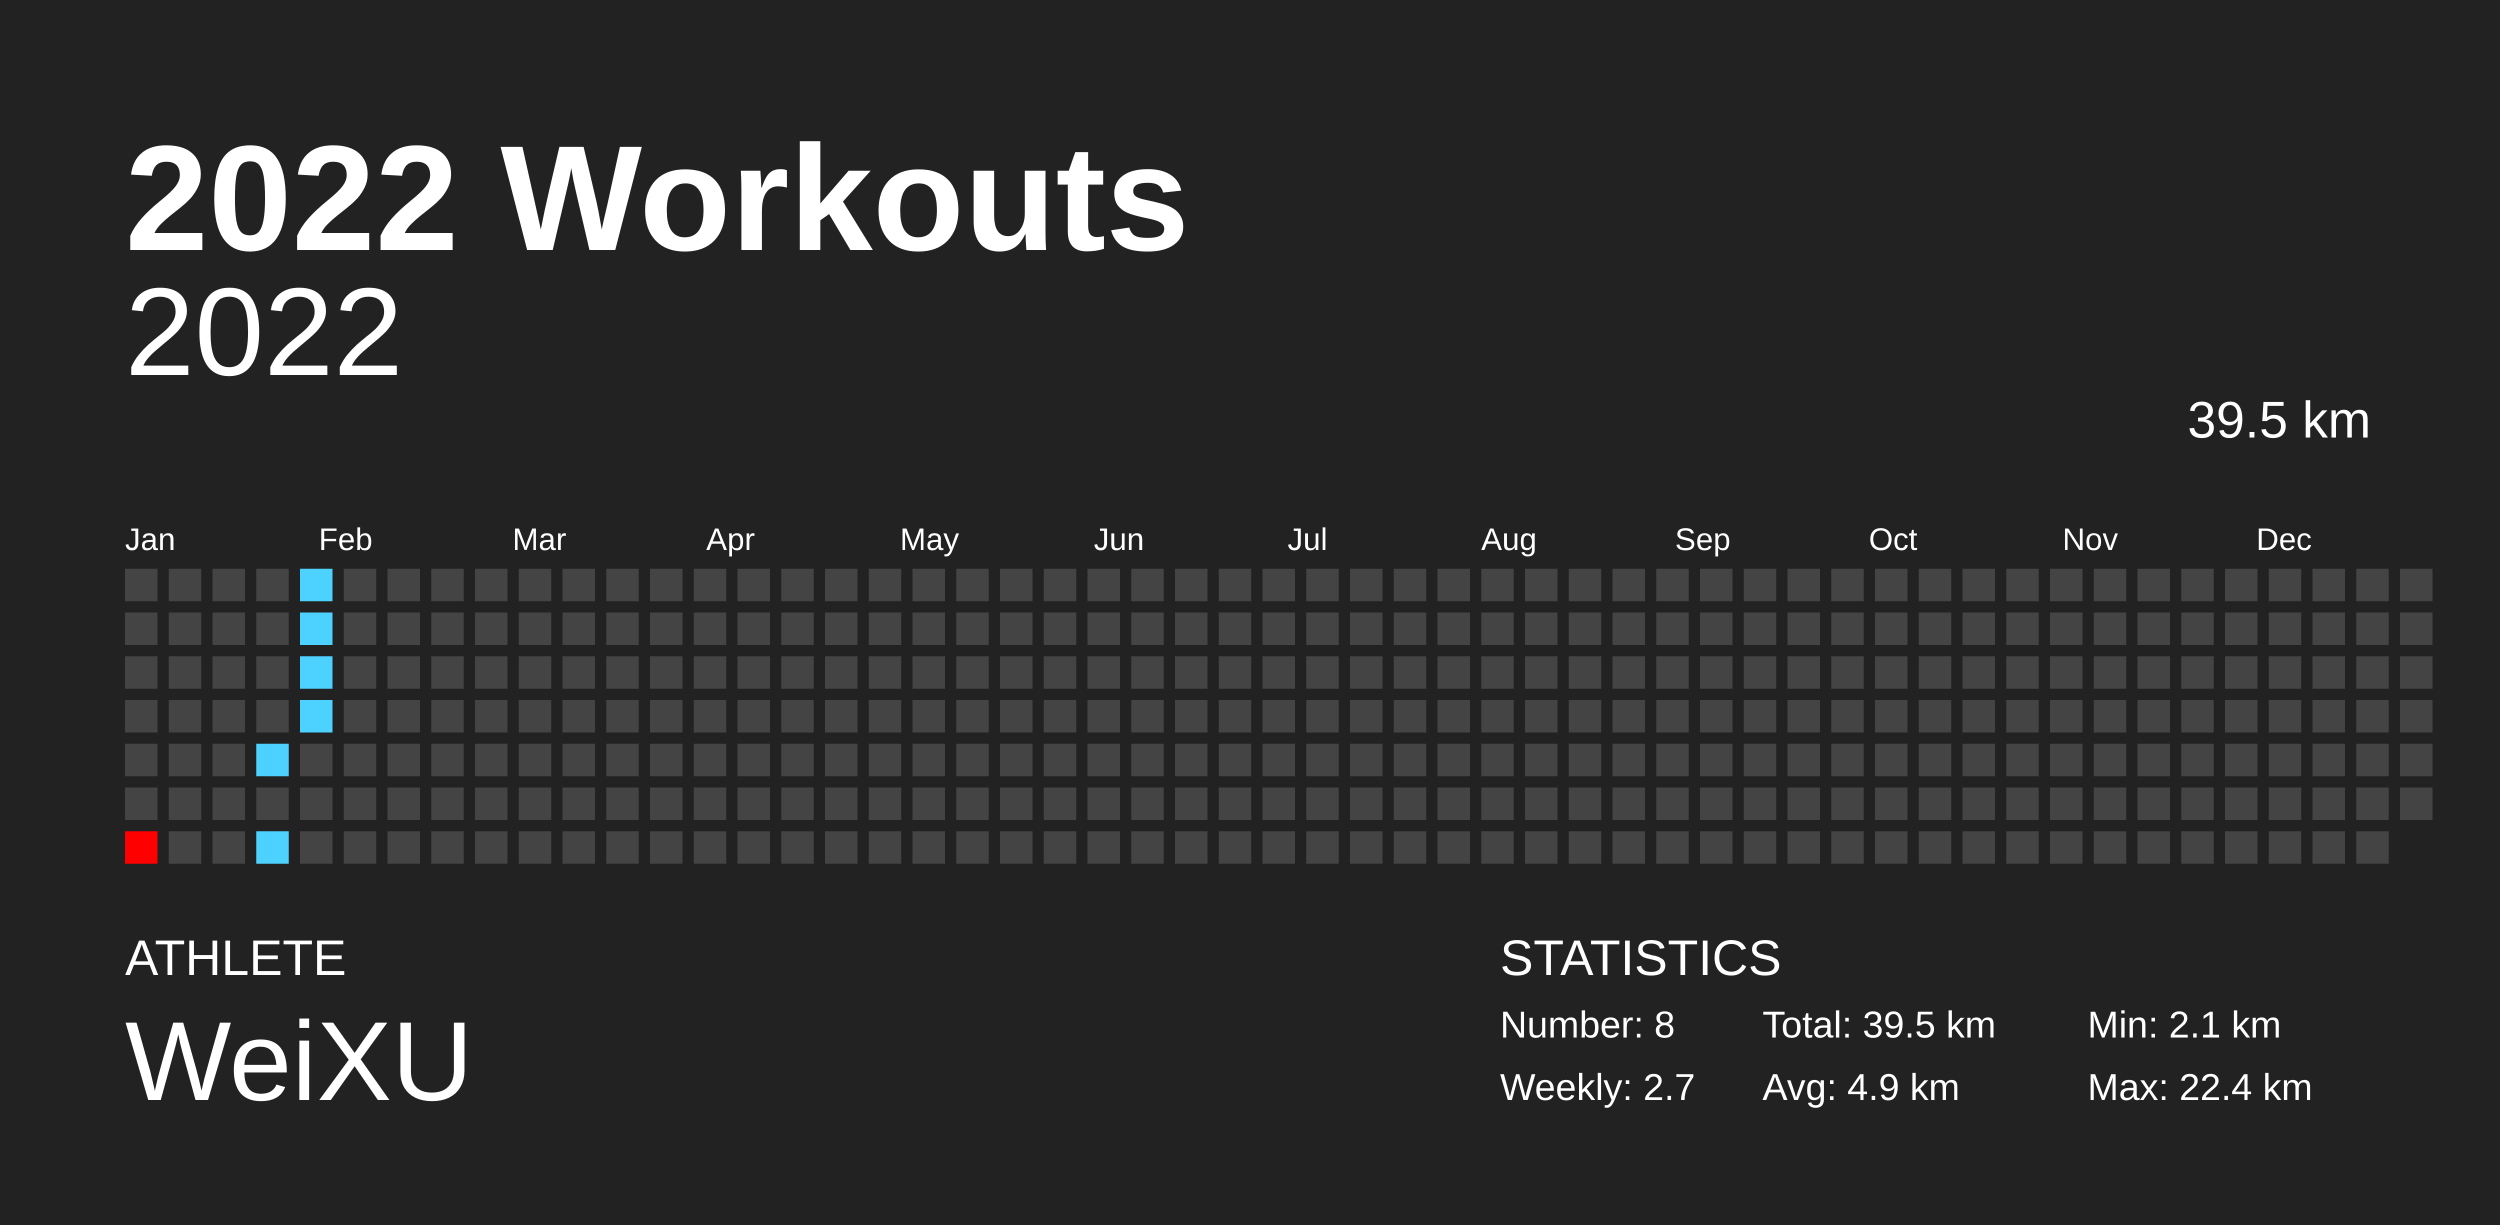
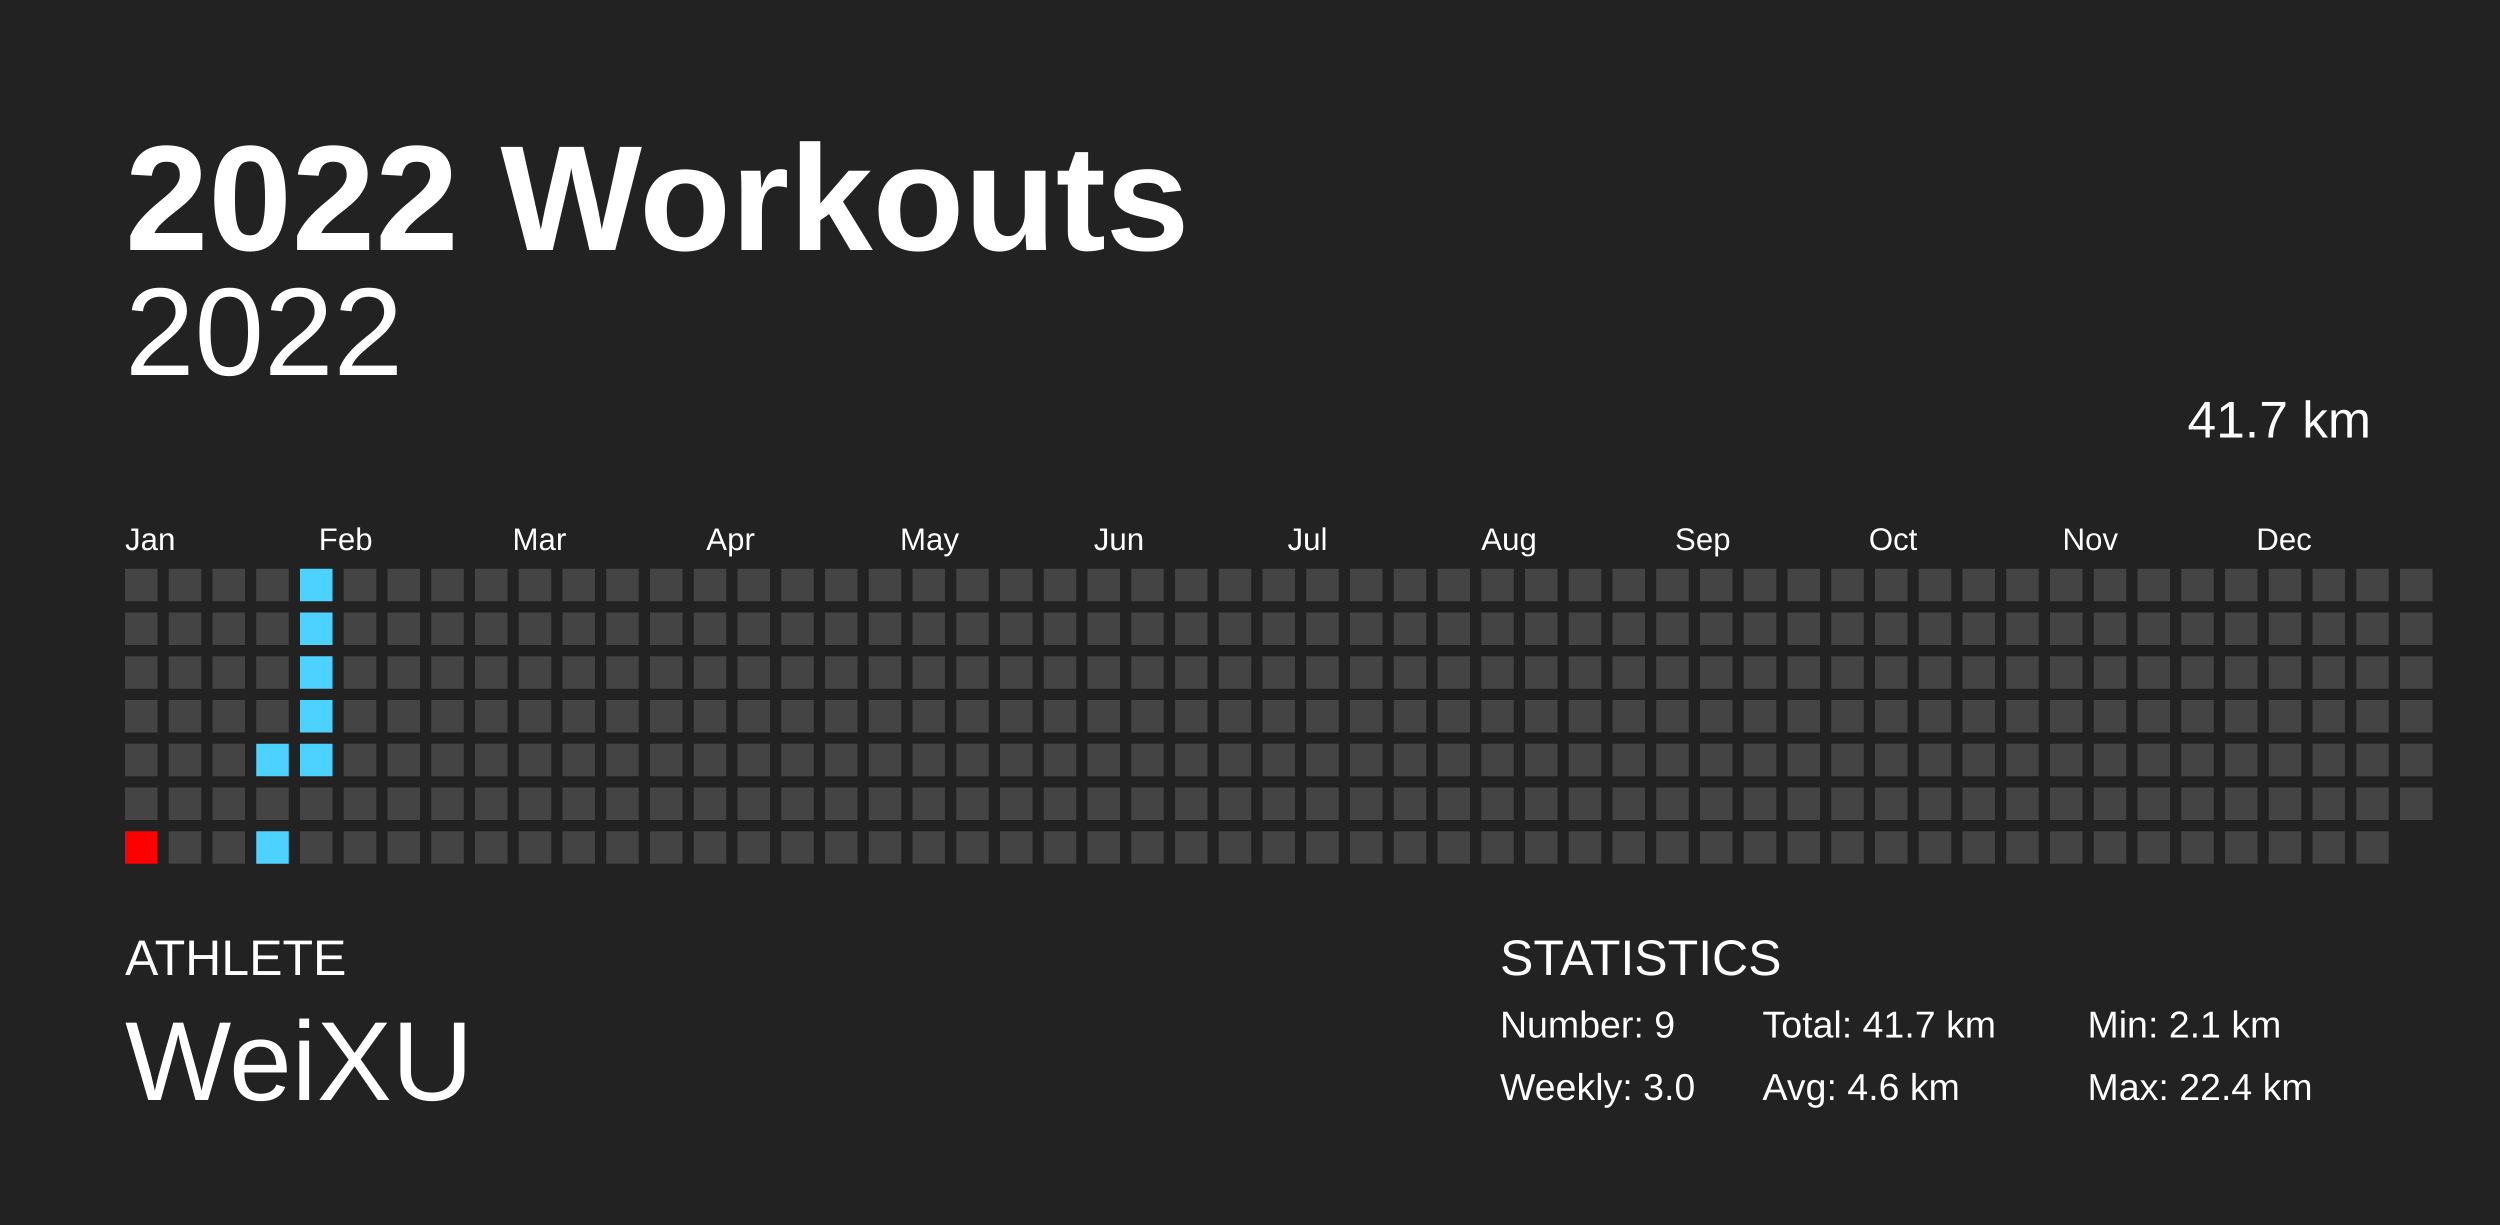
<svg xmlns="http://www.w3.org/2000/svg" baseProfile="full" height="98mm" version="1.1" viewBox="0,0,200,98" width="200mm">
  <defs />
  <rect fill="#222222" height="98" width="200" x="0" y="0" />
  <text fill="#FFFFFF" style="font-size:12px; font-family:Arial; font-weight:bold;" x="10" y="20">2022 Workouts</text>
  <text fill="#FFFFFF" style="font-size:4px; font-family:Arial" x="10" y="78">ATHLETE</text>
  <text fill="#FFFFFF" style="font-size:9px; font-family:Arial" x="10" y="88">WeiXU</text>
  <text fill="#FFFFFF" style="font-size:4px; font-family:Arial" x="120" y="78">STATISTICS</text>
-   <text fill="#FFFFFF" style="font-size:3px; font-family:Arial" x="120" y="83">Number: 8</text>
-   <text fill="#FFFFFF" style="font-size:3px; font-family:Arial" x="120" y="88">Weekly: 2.7</text>
-   <text fill="#FFFFFF" style="font-size:3px; font-family:Arial" x="141" y="83">Total: 39.5 km</text>
-   <text fill="#FFFFFF" style="font-size:3px; font-family:Arial" x="141" y="88">Avg: 4.9 km</text>
+   <text fill="#FFFFFF" style="font-size:3px; font-family:Arial" x="120" y="83">Number: 9</text>
+   <text fill="#FFFFFF" style="font-size:3px; font-family:Arial" x="120" y="88">Weekly: 3.0</text>
+   <text fill="#FFFFFF" style="font-size:3px; font-family:Arial" x="141" y="83">Total: 41.7 km</text>
+   <text fill="#FFFFFF" style="font-size:3px; font-family:Arial" x="141" y="88">Avg: 4.6 km</text>
  <text fill="#FFFFFF" style="font-size:3px; font-family:Arial" x="167" y="83">Min: 2.1 km</text>
  <text fill="#FFFFFF" style="font-size:3px; font-family:Arial" x="167" y="88">Max: 22.4 km</text>
  <text alignment-baseline="hanging" fill="#FFFFFF" style="font-size:10.0px; font-family:Arial;" x="10" y="30">2022</text>
-   <text alignment-baseline="hanging" fill="#FFFFFF" style="font-size:4.125px; font-family:Arial;" x="175" y="35">39.5 km</text>
+   <text alignment-baseline="hanging" fill="#FFFFFF" style="font-size:4.125px; font-family:Arial;" x="175" y="35">41.7 km</text>
  <text fill="#FFFFFF" style="font-size:2.5px; font-family:Arial" x="10.0" y="44">Jan</text>
  <text fill="#FFFFFF" style="font-size:2.5px; font-family:Arial" x="25.5" y="44">Feb</text>
  <text fill="#FFFFFF" style="font-size:2.5px; font-family:Arial" x="41.0" y="44">Mar</text>
  <text fill="#FFFFFF" style="font-size:2.5px; font-family:Arial" x="56.5" y="44">Apr</text>
  <text fill="#FFFFFF" style="font-size:2.5px; font-family:Arial" x="72.0" y="44">May</text>
  <text fill="#FFFFFF" style="font-size:2.5px; font-family:Arial" x="87.5" y="44">Jun</text>
  <text fill="#FFFFFF" style="font-size:2.5px; font-family:Arial" x="103.0" y="44">Jul</text>
  <text fill="#FFFFFF" style="font-size:2.5px; font-family:Arial" x="118.5" y="44">Aug</text>
  <text fill="#FFFFFF" style="font-size:2.5px; font-family:Arial" x="134.0" y="44">Sep</text>
  <text fill="#FFFFFF" style="font-size:2.5px; font-family:Arial" x="149.5" y="44">Oct</text>
  <text fill="#FFFFFF" style="font-size:2.5px; font-family:Arial" x="165.0" y="44">Nov</text>
  <text fill="#FFFFFF" style="font-size:2.5px; font-family:Arial" x="180.5" y="44">Dec</text>
  <rect fill="#444444" height="2.6" width="2.6" x="10.0" y="45.5" />
  <rect fill="#444444" height="2.6" width="2.6" x="10.0" y="49.0" />
  <rect fill="#444444" height="2.6" width="2.6" x="10.0" y="52.5" />
  <rect fill="#444444" height="2.6" width="2.6" x="10.0" y="56.0" />
  <rect fill="#444444" height="2.6" width="2.6" x="10.0" y="59.5" />
  <rect fill="#444444" height="2.6" width="2.6" x="10.0" y="63.0" />
  <rect fill="red" height="2.6" width="2.6" x="10.0" y="66.5" />
  <rect fill="#444444" height="2.6" width="2.6" x="13.5" y="45.5" />
  <rect fill="#444444" height="2.6" width="2.6" x="13.5" y="49.0" />
  <rect fill="#444444" height="2.6" width="2.6" x="13.5" y="52.5" />
  <rect fill="#444444" height="2.6" width="2.6" x="13.5" y="56.0" />
  <rect fill="#444444" height="2.6" width="2.6" x="13.5" y="59.5" />
  <rect fill="#444444" height="2.6" width="2.6" x="13.5" y="63.0" />
  <rect fill="#444444" height="2.6" width="2.6" x="13.5" y="66.5" />
  <rect fill="#444444" height="2.6" width="2.6" x="17.0" y="45.5" />
  <rect fill="#444444" height="2.6" width="2.6" x="17.0" y="49.0" />
  <rect fill="#444444" height="2.6" width="2.6" x="17.0" y="52.5" />
  <rect fill="#444444" height="2.6" width="2.6" x="17.0" y="56.0" />
  <rect fill="#444444" height="2.6" width="2.6" x="17.0" y="59.5" />
  <rect fill="#444444" height="2.6" width="2.6" x="17.0" y="63.0" />
  <rect fill="#444444" height="2.6" width="2.6" x="17.0" y="66.5" />
  <rect fill="#444444" height="2.6" width="2.6" x="20.5" y="45.5" />
  <rect fill="#444444" height="2.6" width="2.6" x="20.5" y="49.0" />
  <rect fill="#444444" height="2.6" width="2.6" x="20.5" y="52.5" />
  <rect fill="#444444" height="2.6" width="2.6" x="20.5" y="56.0" />
  <rect fill="#4dd2ff" height="2.6" width="2.6" x="20.5" y="59.5" />
  <rect fill="#444444" height="2.6" width="2.6" x="20.5" y="63.0" />
  <rect fill="#4dd2ff" height="2.6" width="2.6" x="20.5" y="66.5" />
  <rect fill="#4dd2ff" height="2.6" width="2.6" x="24.0" y="45.5" />
  <rect fill="#4dd2ff" height="2.6" width="2.6" x="24.0" y="49.0" />
  <rect fill="#4dd2ff" height="2.6" width="2.6" x="24.0" y="52.5" />
  <rect fill="#4dd2ff" height="2.6" width="2.6" x="24.0" y="56.0" />
-   <rect fill="#444444" height="2.6" width="2.6" x="24.0" y="59.5" />
+   <rect fill="#4dd2ff" height="2.6" width="2.6" x="24.0" y="59.5" />
  <rect fill="#444444" height="2.6" width="2.6" x="24.0" y="63.0" />
  <rect fill="#444444" height="2.6" width="2.6" x="24.0" y="66.5" />
  <rect fill="#444444" height="2.6" width="2.6" x="27.5" y="45.5" />
  <rect fill="#444444" height="2.6" width="2.6" x="27.5" y="49.0" />
  <rect fill="#444444" height="2.6" width="2.6" x="27.5" y="52.5" />
  <rect fill="#444444" height="2.6" width="2.6" x="27.5" y="56.0" />
  <rect fill="#444444" height="2.6" width="2.6" x="27.5" y="59.5" />
  <rect fill="#444444" height="2.6" width="2.6" x="27.5" y="63.0" />
  <rect fill="#444444" height="2.6" width="2.6" x="27.5" y="66.5" />
  <rect fill="#444444" height="2.6" width="2.6" x="31.0" y="45.5" />
  <rect fill="#444444" height="2.6" width="2.6" x="31.0" y="49.0" />
  <rect fill="#444444" height="2.6" width="2.6" x="31.0" y="52.5" />
  <rect fill="#444444" height="2.6" width="2.6" x="31.0" y="56.0" />
  <rect fill="#444444" height="2.6" width="2.6" x="31.0" y="59.5" />
  <rect fill="#444444" height="2.6" width="2.6" x="31.0" y="63.0" />
  <rect fill="#444444" height="2.6" width="2.6" x="31.0" y="66.5" />
  <rect fill="#444444" height="2.6" width="2.6" x="34.5" y="45.5" />
  <rect fill="#444444" height="2.6" width="2.6" x="34.5" y="49.0" />
  <rect fill="#444444" height="2.6" width="2.6" x="34.5" y="52.5" />
  <rect fill="#444444" height="2.6" width="2.6" x="34.5" y="56.0" />
  <rect fill="#444444" height="2.6" width="2.6" x="34.5" y="59.5" />
  <rect fill="#444444" height="2.6" width="2.6" x="34.5" y="63.0" />
  <rect fill="#444444" height="2.6" width="2.6" x="34.5" y="66.5" />
  <rect fill="#444444" height="2.6" width="2.6" x="38.0" y="45.5" />
  <rect fill="#444444" height="2.6" width="2.6" x="38.0" y="49.0" />
  <rect fill="#444444" height="2.6" width="2.6" x="38.0" y="52.5" />
  <rect fill="#444444" height="2.6" width="2.6" x="38.0" y="56.0" />
  <rect fill="#444444" height="2.6" width="2.6" x="38.0" y="59.5" />
  <rect fill="#444444" height="2.6" width="2.6" x="38.0" y="63.0" />
  <rect fill="#444444" height="2.6" width="2.6" x="38.0" y="66.5" />
  <rect fill="#444444" height="2.6" width="2.6" x="41.5" y="45.5" />
  <rect fill="#444444" height="2.6" width="2.6" x="41.5" y="49.0" />
  <rect fill="#444444" height="2.6" width="2.6" x="41.5" y="52.5" />
  <rect fill="#444444" height="2.6" width="2.6" x="41.5" y="56.0" />
  <rect fill="#444444" height="2.6" width="2.6" x="41.5" y="59.5" />
  <rect fill="#444444" height="2.6" width="2.6" x="41.5" y="63.0" />
  <rect fill="#444444" height="2.6" width="2.6" x="41.5" y="66.5" />
  <rect fill="#444444" height="2.6" width="2.6" x="45.0" y="45.5" />
  <rect fill="#444444" height="2.6" width="2.6" x="45.0" y="49.0" />
  <rect fill="#444444" height="2.6" width="2.6" x="45.0" y="52.5" />
  <rect fill="#444444" height="2.6" width="2.6" x="45.0" y="56.0" />
  <rect fill="#444444" height="2.6" width="2.6" x="45.0" y="59.5" />
  <rect fill="#444444" height="2.6" width="2.6" x="45.0" y="63.0" />
  <rect fill="#444444" height="2.6" width="2.6" x="45.0" y="66.5" />
  <rect fill="#444444" height="2.6" width="2.6" x="48.5" y="45.5" />
  <rect fill="#444444" height="2.6" width="2.6" x="48.5" y="49.0" />
  <rect fill="#444444" height="2.6" width="2.6" x="48.5" y="52.5" />
  <rect fill="#444444" height="2.6" width="2.6" x="48.5" y="56.0" />
  <rect fill="#444444" height="2.6" width="2.6" x="48.5" y="59.5" />
  <rect fill="#444444" height="2.6" width="2.6" x="48.5" y="63.0" />
  <rect fill="#444444" height="2.6" width="2.6" x="48.5" y="66.5" />
  <rect fill="#444444" height="2.6" width="2.6" x="52.0" y="45.5" />
  <rect fill="#444444" height="2.6" width="2.6" x="52.0" y="49.0" />
  <rect fill="#444444" height="2.6" width="2.6" x="52.0" y="52.5" />
  <rect fill="#444444" height="2.6" width="2.6" x="52.0" y="56.0" />
  <rect fill="#444444" height="2.6" width="2.6" x="52.0" y="59.5" />
  <rect fill="#444444" height="2.6" width="2.6" x="52.0" y="63.0" />
  <rect fill="#444444" height="2.6" width="2.6" x="52.0" y="66.5" />
  <rect fill="#444444" height="2.6" width="2.6" x="55.5" y="45.5" />
  <rect fill="#444444" height="2.6" width="2.6" x="55.5" y="49.0" />
  <rect fill="#444444" height="2.6" width="2.6" x="55.5" y="52.5" />
  <rect fill="#444444" height="2.6" width="2.6" x="55.5" y="56.0" />
  <rect fill="#444444" height="2.6" width="2.6" x="55.5" y="59.5" />
  <rect fill="#444444" height="2.6" width="2.6" x="55.5" y="63.0" />
  <rect fill="#444444" height="2.6" width="2.6" x="55.5" y="66.5" />
  <rect fill="#444444" height="2.6" width="2.6" x="59.0" y="45.5" />
  <rect fill="#444444" height="2.6" width="2.6" x="59.0" y="49.0" />
  <rect fill="#444444" height="2.6" width="2.6" x="59.0" y="52.5" />
  <rect fill="#444444" height="2.6" width="2.6" x="59.0" y="56.0" />
  <rect fill="#444444" height="2.6" width="2.6" x="59.0" y="59.5" />
  <rect fill="#444444" height="2.6" width="2.6" x="59.0" y="63.0" />
  <rect fill="#444444" height="2.6" width="2.6" x="59.0" y="66.5" />
  <rect fill="#444444" height="2.6" width="2.6" x="62.5" y="45.5" />
  <rect fill="#444444" height="2.6" width="2.6" x="62.5" y="49.0" />
  <rect fill="#444444" height="2.6" width="2.6" x="62.5" y="52.5" />
  <rect fill="#444444" height="2.6" width="2.6" x="62.5" y="56.0" />
  <rect fill="#444444" height="2.6" width="2.6" x="62.5" y="59.5" />
  <rect fill="#444444" height="2.6" width="2.6" x="62.5" y="63.0" />
  <rect fill="#444444" height="2.6" width="2.6" x="62.5" y="66.5" />
  <rect fill="#444444" height="2.6" width="2.6" x="66.0" y="45.5" />
  <rect fill="#444444" height="2.6" width="2.6" x="66.0" y="49.0" />
  <rect fill="#444444" height="2.6" width="2.6" x="66.0" y="52.5" />
  <rect fill="#444444" height="2.6" width="2.6" x="66.0" y="56.0" />
  <rect fill="#444444" height="2.6" width="2.6" x="66.0" y="59.5" />
  <rect fill="#444444" height="2.6" width="2.6" x="66.0" y="63.0" />
  <rect fill="#444444" height="2.6" width="2.6" x="66.0" y="66.5" />
  <rect fill="#444444" height="2.6" width="2.6" x="69.5" y="45.5" />
  <rect fill="#444444" height="2.6" width="2.6" x="69.5" y="49.0" />
  <rect fill="#444444" height="2.6" width="2.6" x="69.5" y="52.5" />
  <rect fill="#444444" height="2.6" width="2.6" x="69.5" y="56.0" />
  <rect fill="#444444" height="2.6" width="2.6" x="69.5" y="59.5" />
  <rect fill="#444444" height="2.6" width="2.6" x="69.5" y="63.0" />
  <rect fill="#444444" height="2.6" width="2.6" x="69.5" y="66.5" />
  <rect fill="#444444" height="2.6" width="2.6" x="73.0" y="45.5" />
  <rect fill="#444444" height="2.6" width="2.6" x="73.0" y="49.0" />
  <rect fill="#444444" height="2.6" width="2.6" x="73.0" y="52.5" />
  <rect fill="#444444" height="2.6" width="2.6" x="73.0" y="56.0" />
  <rect fill="#444444" height="2.6" width="2.6" x="73.0" y="59.5" />
  <rect fill="#444444" height="2.6" width="2.6" x="73.0" y="63.0" />
  <rect fill="#444444" height="2.6" width="2.6" x="73.0" y="66.5" />
  <rect fill="#444444" height="2.6" width="2.6" x="76.5" y="45.5" />
  <rect fill="#444444" height="2.6" width="2.6" x="76.5" y="49.0" />
  <rect fill="#444444" height="2.6" width="2.6" x="76.5" y="52.5" />
  <rect fill="#444444" height="2.6" width="2.6" x="76.5" y="56.0" />
  <rect fill="#444444" height="2.6" width="2.6" x="76.5" y="59.5" />
  <rect fill="#444444" height="2.6" width="2.6" x="76.5" y="63.0" />
  <rect fill="#444444" height="2.6" width="2.6" x="76.5" y="66.5" />
  <rect fill="#444444" height="2.6" width="2.6" x="80.0" y="45.5" />
  <rect fill="#444444" height="2.6" width="2.6" x="80.0" y="49.0" />
  <rect fill="#444444" height="2.6" width="2.6" x="80.0" y="52.5" />
  <rect fill="#444444" height="2.6" width="2.6" x="80.0" y="56.0" />
  <rect fill="#444444" height="2.6" width="2.6" x="80.0" y="59.5" />
  <rect fill="#444444" height="2.6" width="2.6" x="80.0" y="63.0" />
  <rect fill="#444444" height="2.6" width="2.6" x="80.0" y="66.5" />
  <rect fill="#444444" height="2.6" width="2.6" x="83.5" y="45.5" />
  <rect fill="#444444" height="2.6" width="2.6" x="83.5" y="49.0" />
  <rect fill="#444444" height="2.6" width="2.6" x="83.5" y="52.5" />
  <rect fill="#444444" height="2.6" width="2.6" x="83.5" y="56.0" />
  <rect fill="#444444" height="2.6" width="2.6" x="83.5" y="59.5" />
  <rect fill="#444444" height="2.6" width="2.6" x="83.5" y="63.0" />
  <rect fill="#444444" height="2.6" width="2.6" x="83.5" y="66.5" />
  <rect fill="#444444" height="2.6" width="2.6" x="87.0" y="45.5" />
  <rect fill="#444444" height="2.6" width="2.6" x="87.0" y="49.0" />
  <rect fill="#444444" height="2.6" width="2.6" x="87.0" y="52.5" />
  <rect fill="#444444" height="2.6" width="2.6" x="87.0" y="56.0" />
  <rect fill="#444444" height="2.6" width="2.6" x="87.0" y="59.5" />
  <rect fill="#444444" height="2.6" width="2.6" x="87.0" y="63.0" />
  <rect fill="#444444" height="2.6" width="2.6" x="87.0" y="66.5" />
  <rect fill="#444444" height="2.6" width="2.6" x="90.5" y="45.5" />
  <rect fill="#444444" height="2.6" width="2.6" x="90.5" y="49.0" />
  <rect fill="#444444" height="2.6" width="2.6" x="90.5" y="52.5" />
  <rect fill="#444444" height="2.6" width="2.6" x="90.5" y="56.0" />
  <rect fill="#444444" height="2.6" width="2.6" x="90.5" y="59.5" />
  <rect fill="#444444" height="2.6" width="2.6" x="90.5" y="63.0" />
  <rect fill="#444444" height="2.6" width="2.6" x="90.5" y="66.5" />
  <rect fill="#444444" height="2.6" width="2.6" x="94.0" y="45.5" />
  <rect fill="#444444" height="2.6" width="2.6" x="94.0" y="49.0" />
  <rect fill="#444444" height="2.6" width="2.6" x="94.0" y="52.5" />
  <rect fill="#444444" height="2.6" width="2.6" x="94.0" y="56.0" />
  <rect fill="#444444" height="2.6" width="2.6" x="94.0" y="59.5" />
  <rect fill="#444444" height="2.6" width="2.6" x="94.0" y="63.0" />
  <rect fill="#444444" height="2.6" width="2.6" x="94.0" y="66.5" />
  <rect fill="#444444" height="2.6" width="2.6" x="97.5" y="45.5" />
  <rect fill="#444444" height="2.6" width="2.6" x="97.5" y="49.0" />
  <rect fill="#444444" height="2.6" width="2.6" x="97.5" y="52.5" />
  <rect fill="#444444" height="2.6" width="2.6" x="97.5" y="56.0" />
  <rect fill="#444444" height="2.6" width="2.6" x="97.5" y="59.5" />
  <rect fill="#444444" height="2.6" width="2.6" x="97.5" y="63.0" />
  <rect fill="#444444" height="2.6" width="2.6" x="97.5" y="66.5" />
  <rect fill="#444444" height="2.6" width="2.6" x="101.0" y="45.5" />
  <rect fill="#444444" height="2.6" width="2.6" x="101.0" y="49.0" />
  <rect fill="#444444" height="2.6" width="2.6" x="101.0" y="52.5" />
  <rect fill="#444444" height="2.6" width="2.6" x="101.0" y="56.0" />
  <rect fill="#444444" height="2.6" width="2.6" x="101.0" y="59.5" />
  <rect fill="#444444" height="2.6" width="2.6" x="101.0" y="63.0" />
  <rect fill="#444444" height="2.6" width="2.6" x="101.0" y="66.5" />
  <rect fill="#444444" height="2.6" width="2.6" x="104.5" y="45.5" />
  <rect fill="#444444" height="2.6" width="2.6" x="104.5" y="49.0" />
  <rect fill="#444444" height="2.6" width="2.6" x="104.5" y="52.5" />
  <rect fill="#444444" height="2.6" width="2.6" x="104.5" y="56.0" />
  <rect fill="#444444" height="2.6" width="2.6" x="104.5" y="59.5" />
  <rect fill="#444444" height="2.6" width="2.6" x="104.5" y="63.0" />
  <rect fill="#444444" height="2.6" width="2.6" x="104.5" y="66.5" />
  <rect fill="#444444" height="2.6" width="2.6" x="108.0" y="45.5" />
  <rect fill="#444444" height="2.6" width="2.6" x="108.0" y="49.0" />
  <rect fill="#444444" height="2.6" width="2.6" x="108.0" y="52.5" />
  <rect fill="#444444" height="2.6" width="2.6" x="108.0" y="56.0" />
  <rect fill="#444444" height="2.6" width="2.6" x="108.0" y="59.5" />
  <rect fill="#444444" height="2.6" width="2.6" x="108.0" y="63.0" />
  <rect fill="#444444" height="2.6" width="2.6" x="108.0" y="66.5" />
  <rect fill="#444444" height="2.6" width="2.6" x="111.5" y="45.5" />
  <rect fill="#444444" height="2.6" width="2.6" x="111.5" y="49.0" />
  <rect fill="#444444" height="2.6" width="2.6" x="111.5" y="52.5" />
  <rect fill="#444444" height="2.6" width="2.6" x="111.5" y="56.0" />
  <rect fill="#444444" height="2.6" width="2.6" x="111.5" y="59.5" />
  <rect fill="#444444" height="2.6" width="2.6" x="111.5" y="63.0" />
  <rect fill="#444444" height="2.6" width="2.6" x="111.5" y="66.5" />
  <rect fill="#444444" height="2.6" width="2.6" x="115.0" y="45.5" />
  <rect fill="#444444" height="2.6" width="2.6" x="115.0" y="49.0" />
  <rect fill="#444444" height="2.6" width="2.6" x="115.0" y="52.5" />
  <rect fill="#444444" height="2.6" width="2.6" x="115.0" y="56.0" />
  <rect fill="#444444" height="2.6" width="2.6" x="115.0" y="59.5" />
  <rect fill="#444444" height="2.6" width="2.6" x="115.0" y="63.0" />
  <rect fill="#444444" height="2.6" width="2.6" x="115.0" y="66.5" />
  <rect fill="#444444" height="2.6" width="2.6" x="118.5" y="45.5" />
  <rect fill="#444444" height="2.6" width="2.6" x="118.5" y="49.0" />
  <rect fill="#444444" height="2.6" width="2.6" x="118.5" y="52.5" />
  <rect fill="#444444" height="2.6" width="2.6" x="118.5" y="56.0" />
  <rect fill="#444444" height="2.6" width="2.6" x="118.5" y="59.5" />
  <rect fill="#444444" height="2.6" width="2.6" x="118.5" y="63.0" />
  <rect fill="#444444" height="2.6" width="2.6" x="118.5" y="66.5" />
  <rect fill="#444444" height="2.6" width="2.6" x="122.0" y="45.5" />
  <rect fill="#444444" height="2.6" width="2.6" x="122.0" y="49.0" />
  <rect fill="#444444" height="2.6" width="2.6" x="122.0" y="52.5" />
  <rect fill="#444444" height="2.6" width="2.6" x="122.0" y="56.0" />
  <rect fill="#444444" height="2.6" width="2.6" x="122.0" y="59.5" />
  <rect fill="#444444" height="2.6" width="2.6" x="122.0" y="63.0" />
  <rect fill="#444444" height="2.6" width="2.6" x="122.0" y="66.5" />
  <rect fill="#444444" height="2.6" width="2.6" x="125.5" y="45.5" />
  <rect fill="#444444" height="2.6" width="2.6" x="125.5" y="49.0" />
  <rect fill="#444444" height="2.6" width="2.6" x="125.5" y="52.5" />
  <rect fill="#444444" height="2.6" width="2.6" x="125.5" y="56.0" />
  <rect fill="#444444" height="2.6" width="2.6" x="125.5" y="59.5" />
  <rect fill="#444444" height="2.6" width="2.6" x="125.5" y="63.0" />
  <rect fill="#444444" height="2.6" width="2.6" x="125.5" y="66.5" />
  <rect fill="#444444" height="2.6" width="2.6" x="129.0" y="45.5" />
  <rect fill="#444444" height="2.6" width="2.6" x="129.0" y="49.0" />
  <rect fill="#444444" height="2.6" width="2.6" x="129.0" y="52.5" />
  <rect fill="#444444" height="2.6" width="2.6" x="129.0" y="56.0" />
  <rect fill="#444444" height="2.6" width="2.6" x="129.0" y="59.5" />
  <rect fill="#444444" height="2.6" width="2.6" x="129.0" y="63.0" />
  <rect fill="#444444" height="2.6" width="2.6" x="129.0" y="66.5" />
  <rect fill="#444444" height="2.6" width="2.6" x="132.5" y="45.5" />
  <rect fill="#444444" height="2.6" width="2.6" x="132.5" y="49.0" />
  <rect fill="#444444" height="2.6" width="2.6" x="132.5" y="52.5" />
  <rect fill="#444444" height="2.6" width="2.6" x="132.5" y="56.0" />
  <rect fill="#444444" height="2.6" width="2.6" x="132.5" y="59.5" />
  <rect fill="#444444" height="2.6" width="2.6" x="132.5" y="63.0" />
  <rect fill="#444444" height="2.6" width="2.6" x="132.5" y="66.5" />
  <rect fill="#444444" height="2.6" width="2.6" x="136.0" y="45.5" />
  <rect fill="#444444" height="2.6" width="2.6" x="136.0" y="49.0" />
  <rect fill="#444444" height="2.6" width="2.6" x="136.0" y="52.5" />
  <rect fill="#444444" height="2.6" width="2.6" x="136.0" y="56.0" />
  <rect fill="#444444" height="2.6" width="2.6" x="136.0" y="59.5" />
  <rect fill="#444444" height="2.6" width="2.6" x="136.0" y="63.0" />
  <rect fill="#444444" height="2.6" width="2.6" x="136.0" y="66.5" />
  <rect fill="#444444" height="2.6" width="2.6" x="139.5" y="45.5" />
  <rect fill="#444444" height="2.6" width="2.6" x="139.5" y="49.0" />
  <rect fill="#444444" height="2.6" width="2.6" x="139.5" y="52.5" />
  <rect fill="#444444" height="2.6" width="2.6" x="139.5" y="56.0" />
  <rect fill="#444444" height="2.6" width="2.6" x="139.5" y="59.5" />
  <rect fill="#444444" height="2.6" width="2.6" x="139.5" y="63.0" />
  <rect fill="#444444" height="2.6" width="2.6" x="139.5" y="66.5" />
  <rect fill="#444444" height="2.6" width="2.6" x="143.0" y="45.5" />
  <rect fill="#444444" height="2.6" width="2.6" x="143.0" y="49.0" />
  <rect fill="#444444" height="2.6" width="2.6" x="143.0" y="52.5" />
  <rect fill="#444444" height="2.6" width="2.6" x="143.0" y="56.0" />
  <rect fill="#444444" height="2.6" width="2.6" x="143.0" y="59.5" />
  <rect fill="#444444" height="2.6" width="2.6" x="143.0" y="63.0" />
  <rect fill="#444444" height="2.6" width="2.6" x="143.0" y="66.5" />
  <rect fill="#444444" height="2.6" width="2.6" x="146.5" y="45.5" />
  <rect fill="#444444" height="2.6" width="2.6" x="146.5" y="49.0" />
  <rect fill="#444444" height="2.6" width="2.6" x="146.5" y="52.5" />
  <rect fill="#444444" height="2.6" width="2.6" x="146.5" y="56.0" />
  <rect fill="#444444" height="2.6" width="2.6" x="146.5" y="59.5" />
  <rect fill="#444444" height="2.6" width="2.6" x="146.5" y="63.0" />
  <rect fill="#444444" height="2.6" width="2.6" x="146.5" y="66.5" />
  <rect fill="#444444" height="2.6" width="2.6" x="150.0" y="45.5" />
  <rect fill="#444444" height="2.6" width="2.6" x="150.0" y="49.0" />
  <rect fill="#444444" height="2.6" width="2.6" x="150.0" y="52.5" />
  <rect fill="#444444" height="2.6" width="2.6" x="150.0" y="56.0" />
  <rect fill="#444444" height="2.6" width="2.6" x="150.0" y="59.5" />
  <rect fill="#444444" height="2.6" width="2.6" x="150.0" y="63.0" />
  <rect fill="#444444" height="2.6" width="2.6" x="150.0" y="66.5" />
  <rect fill="#444444" height="2.6" width="2.6" x="153.5" y="45.5" />
  <rect fill="#444444" height="2.6" width="2.6" x="153.5" y="49.0" />
  <rect fill="#444444" height="2.6" width="2.6" x="153.5" y="52.5" />
  <rect fill="#444444" height="2.6" width="2.6" x="153.5" y="56.0" />
  <rect fill="#444444" height="2.6" width="2.6" x="153.5" y="59.5" />
  <rect fill="#444444" height="2.6" width="2.6" x="153.5" y="63.0" />
  <rect fill="#444444" height="2.6" width="2.6" x="153.5" y="66.5" />
  <rect fill="#444444" height="2.6" width="2.6" x="157.0" y="45.5" />
  <rect fill="#444444" height="2.6" width="2.6" x="157.0" y="49.0" />
  <rect fill="#444444" height="2.6" width="2.6" x="157.0" y="52.5" />
  <rect fill="#444444" height="2.6" width="2.6" x="157.0" y="56.0" />
  <rect fill="#444444" height="2.6" width="2.6" x="157.0" y="59.5" />
  <rect fill="#444444" height="2.6" width="2.6" x="157.0" y="63.0" />
  <rect fill="#444444" height="2.6" width="2.6" x="157.0" y="66.5" />
  <rect fill="#444444" height="2.6" width="2.6" x="160.5" y="45.5" />
  <rect fill="#444444" height="2.6" width="2.6" x="160.5" y="49.0" />
  <rect fill="#444444" height="2.6" width="2.6" x="160.5" y="52.5" />
  <rect fill="#444444" height="2.6" width="2.6" x="160.5" y="56.0" />
  <rect fill="#444444" height="2.6" width="2.6" x="160.5" y="59.5" />
  <rect fill="#444444" height="2.6" width="2.6" x="160.5" y="63.0" />
  <rect fill="#444444" height="2.6" width="2.6" x="160.5" y="66.5" />
  <rect fill="#444444" height="2.6" width="2.6" x="164.0" y="45.5" />
  <rect fill="#444444" height="2.6" width="2.6" x="164.0" y="49.0" />
  <rect fill="#444444" height="2.6" width="2.6" x="164.0" y="52.5" />
  <rect fill="#444444" height="2.6" width="2.6" x="164.0" y="56.0" />
  <rect fill="#444444" height="2.6" width="2.6" x="164.0" y="59.5" />
  <rect fill="#444444" height="2.6" width="2.6" x="164.0" y="63.0" />
  <rect fill="#444444" height="2.6" width="2.6" x="164.0" y="66.5" />
  <rect fill="#444444" height="2.6" width="2.6" x="167.5" y="45.5" />
  <rect fill="#444444" height="2.6" width="2.6" x="167.5" y="49.0" />
  <rect fill="#444444" height="2.6" width="2.6" x="167.5" y="52.5" />
  <rect fill="#444444" height="2.6" width="2.6" x="167.5" y="56.0" />
  <rect fill="#444444" height="2.6" width="2.6" x="167.5" y="59.5" />
  <rect fill="#444444" height="2.6" width="2.6" x="167.5" y="63.0" />
  <rect fill="#444444" height="2.6" width="2.6" x="167.5" y="66.5" />
  <rect fill="#444444" height="2.6" width="2.6" x="171.0" y="45.5" />
  <rect fill="#444444" height="2.6" width="2.6" x="171.0" y="49.0" />
  <rect fill="#444444" height="2.6" width="2.6" x="171.0" y="52.5" />
  <rect fill="#444444" height="2.6" width="2.6" x="171.0" y="56.0" />
  <rect fill="#444444" height="2.6" width="2.6" x="171.0" y="59.5" />
  <rect fill="#444444" height="2.6" width="2.6" x="171.0" y="63.0" />
  <rect fill="#444444" height="2.6" width="2.6" x="171.0" y="66.5" />
  <rect fill="#444444" height="2.6" width="2.6" x="174.5" y="45.5" />
  <rect fill="#444444" height="2.6" width="2.6" x="174.5" y="49.0" />
  <rect fill="#444444" height="2.6" width="2.6" x="174.5" y="52.5" />
  <rect fill="#444444" height="2.6" width="2.6" x="174.5" y="56.0" />
  <rect fill="#444444" height="2.6" width="2.6" x="174.5" y="59.5" />
  <rect fill="#444444" height="2.6" width="2.6" x="174.5" y="63.0" />
  <rect fill="#444444" height="2.6" width="2.6" x="174.5" y="66.5" />
  <rect fill="#444444" height="2.6" width="2.6" x="178.0" y="45.5" />
  <rect fill="#444444" height="2.6" width="2.6" x="178.0" y="49.0" />
  <rect fill="#444444" height="2.6" width="2.6" x="178.0" y="52.5" />
  <rect fill="#444444" height="2.6" width="2.6" x="178.0" y="56.0" />
  <rect fill="#444444" height="2.6" width="2.6" x="178.0" y="59.5" />
  <rect fill="#444444" height="2.6" width="2.6" x="178.0" y="63.0" />
  <rect fill="#444444" height="2.6" width="2.6" x="178.0" y="66.5" />
  <rect fill="#444444" height="2.6" width="2.6" x="181.5" y="45.5" />
  <rect fill="#444444" height="2.6" width="2.6" x="181.5" y="49.0" />
  <rect fill="#444444" height="2.6" width="2.6" x="181.5" y="52.5" />
  <rect fill="#444444" height="2.6" width="2.6" x="181.5" y="56.0" />
  <rect fill="#444444" height="2.6" width="2.6" x="181.5" y="59.5" />
  <rect fill="#444444" height="2.6" width="2.6" x="181.5" y="63.0" />
  <rect fill="#444444" height="2.6" width="2.6" x="181.5" y="66.5" />
  <rect fill="#444444" height="2.6" width="2.6" x="185.0" y="45.5" />
  <rect fill="#444444" height="2.6" width="2.6" x="185.0" y="49.0" />
  <rect fill="#444444" height="2.6" width="2.6" x="185.0" y="52.5" />
  <rect fill="#444444" height="2.6" width="2.6" x="185.0" y="56.0" />
  <rect fill="#444444" height="2.6" width="2.6" x="185.0" y="59.5" />
  <rect fill="#444444" height="2.6" width="2.6" x="185.0" y="63.0" />
  <rect fill="#444444" height="2.6" width="2.6" x="185.0" y="66.5" />
  <rect fill="#444444" height="2.6" width="2.6" x="188.5" y="45.5" />
  <rect fill="#444444" height="2.6" width="2.6" x="188.5" y="49.0" />
  <rect fill="#444444" height="2.6" width="2.6" x="188.5" y="52.5" />
  <rect fill="#444444" height="2.6" width="2.6" x="188.5" y="56.0" />
  <rect fill="#444444" height="2.6" width="2.6" x="188.5" y="59.5" />
  <rect fill="#444444" height="2.6" width="2.6" x="188.5" y="63.0" />
  <rect fill="#444444" height="2.6" width="2.6" x="188.5" y="66.5" />
  <rect fill="#444444" height="2.6" width="2.6" x="192.0" y="45.5" />
  <rect fill="#444444" height="2.6" width="2.6" x="192.0" y="49.0" />
  <rect fill="#444444" height="2.6" width="2.6" x="192.0" y="52.5" />
  <rect fill="#444444" height="2.6" width="2.6" x="192.0" y="56.0" />
  <rect fill="#444444" height="2.6" width="2.6" x="192.0" y="59.5" />
  <rect fill="#444444" height="2.6" width="2.6" x="192.0" y="63.0" />
</svg>
